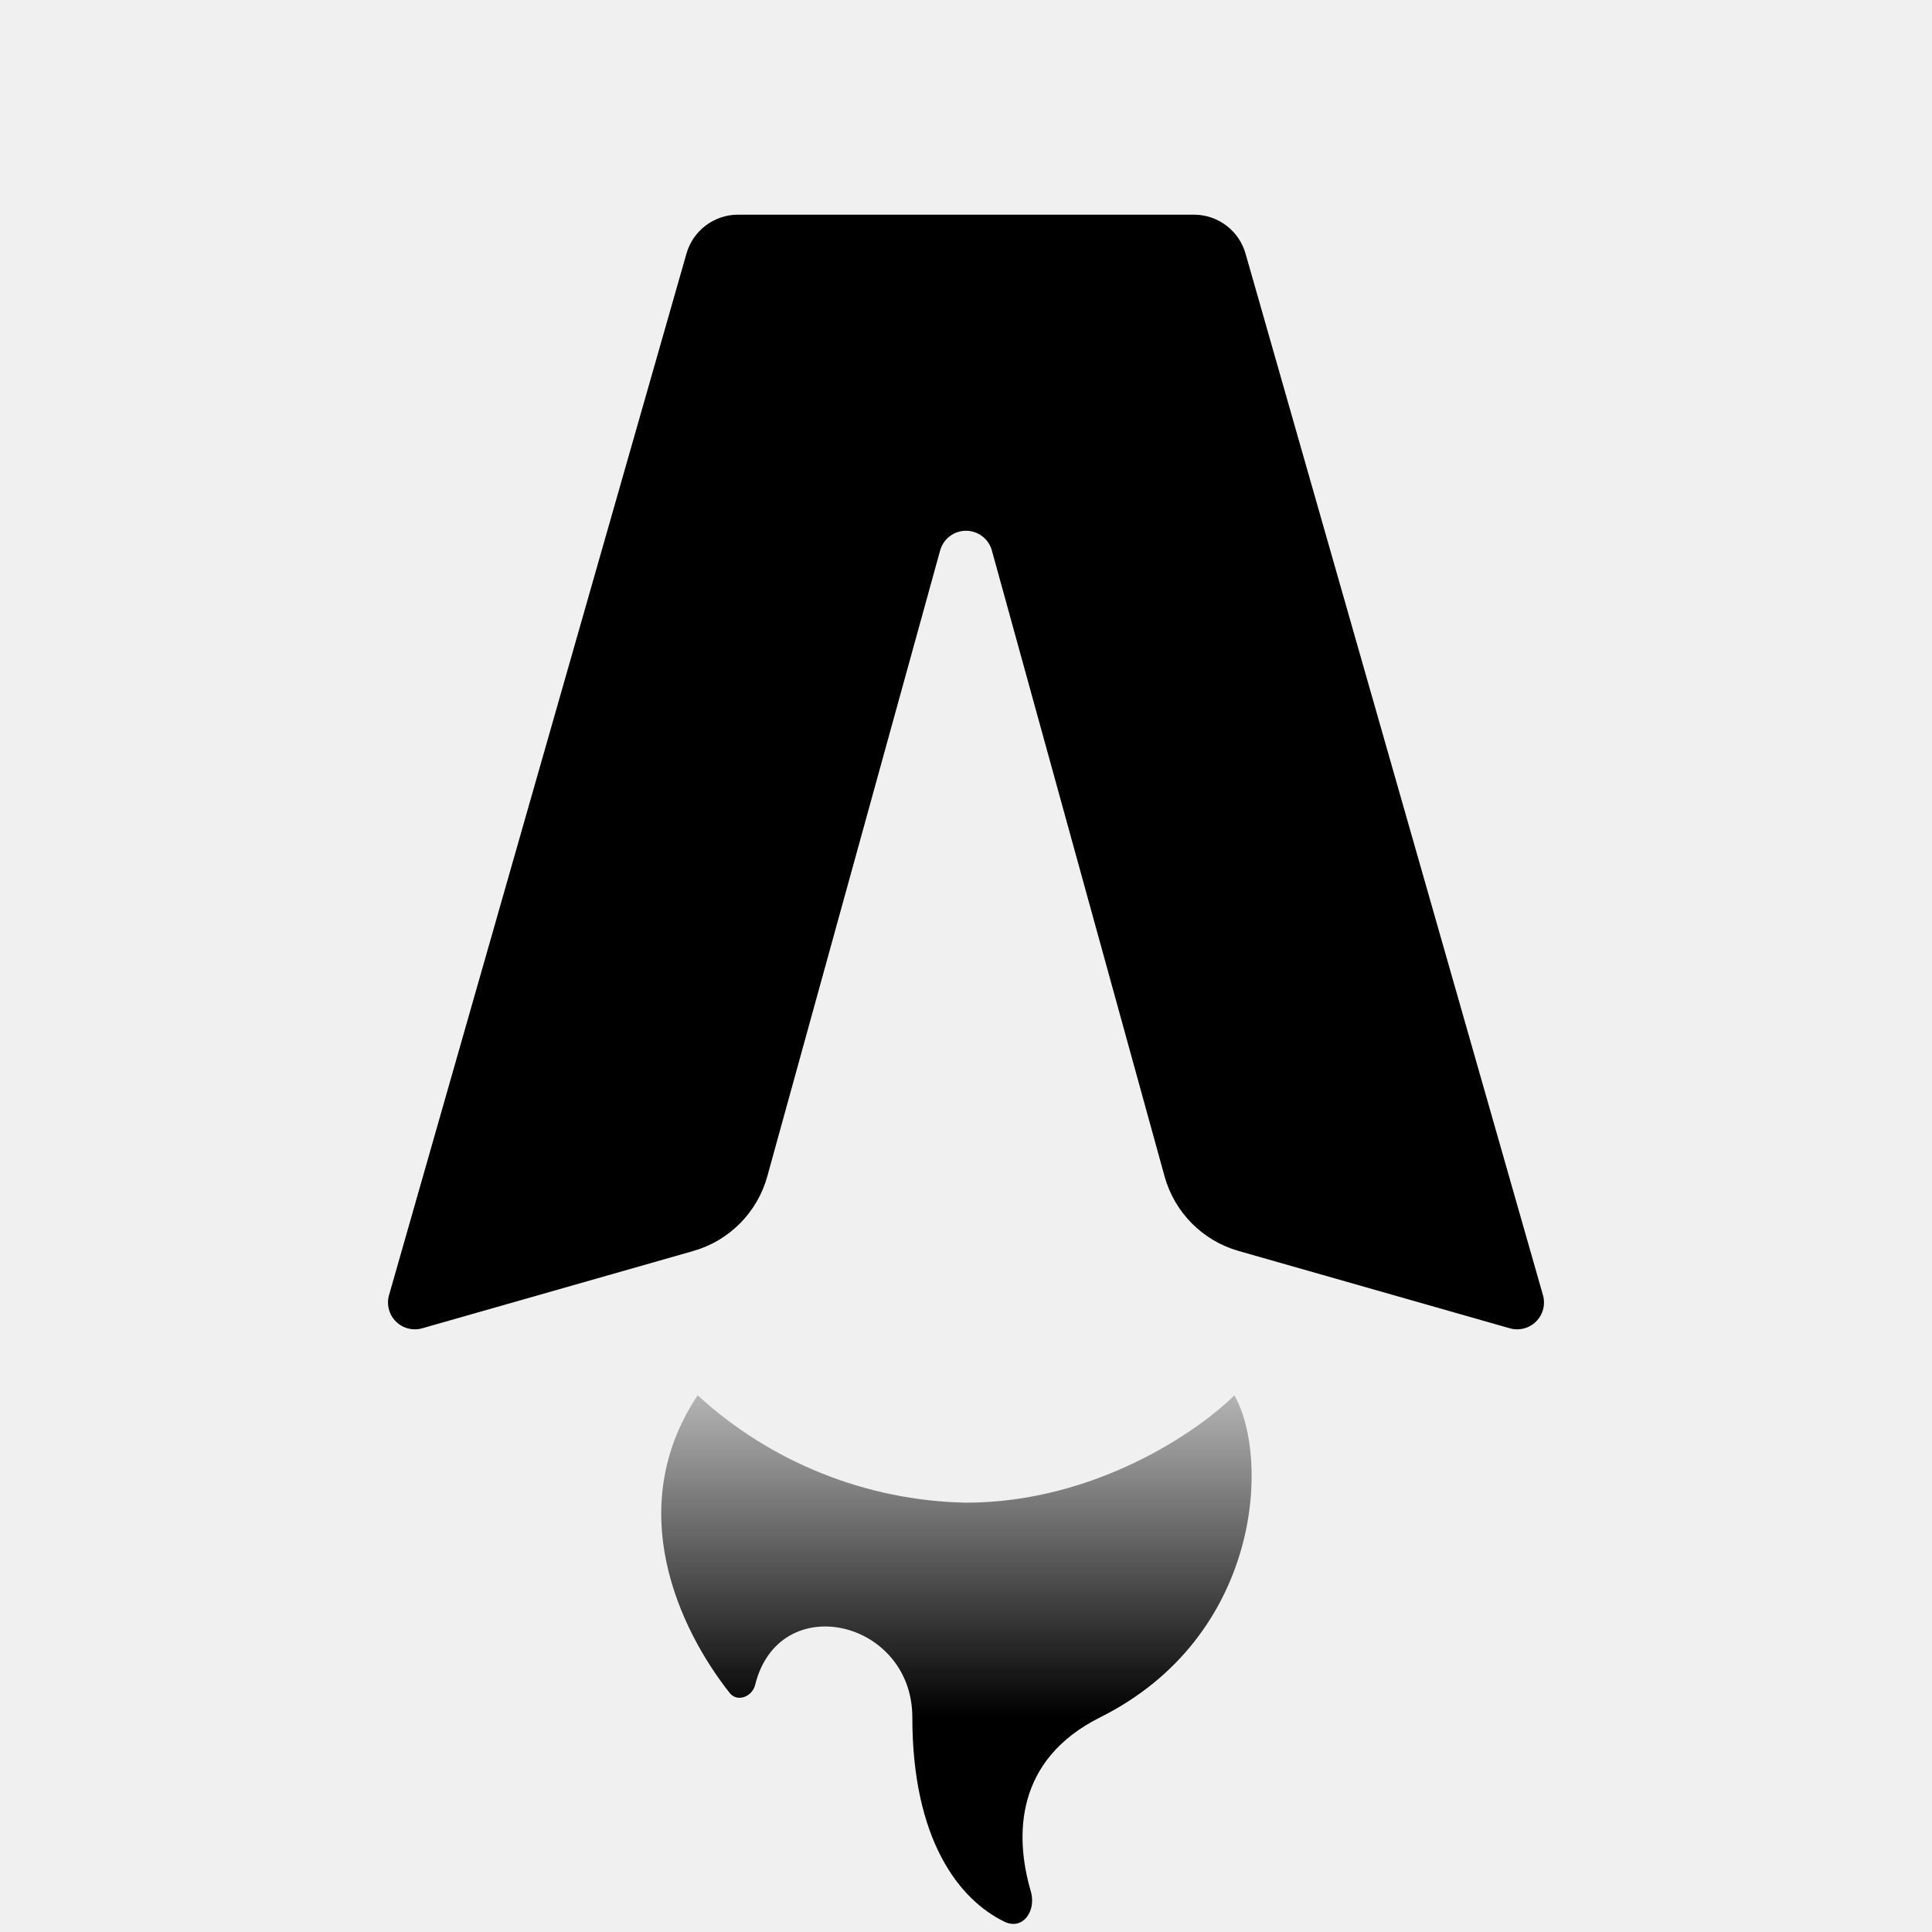
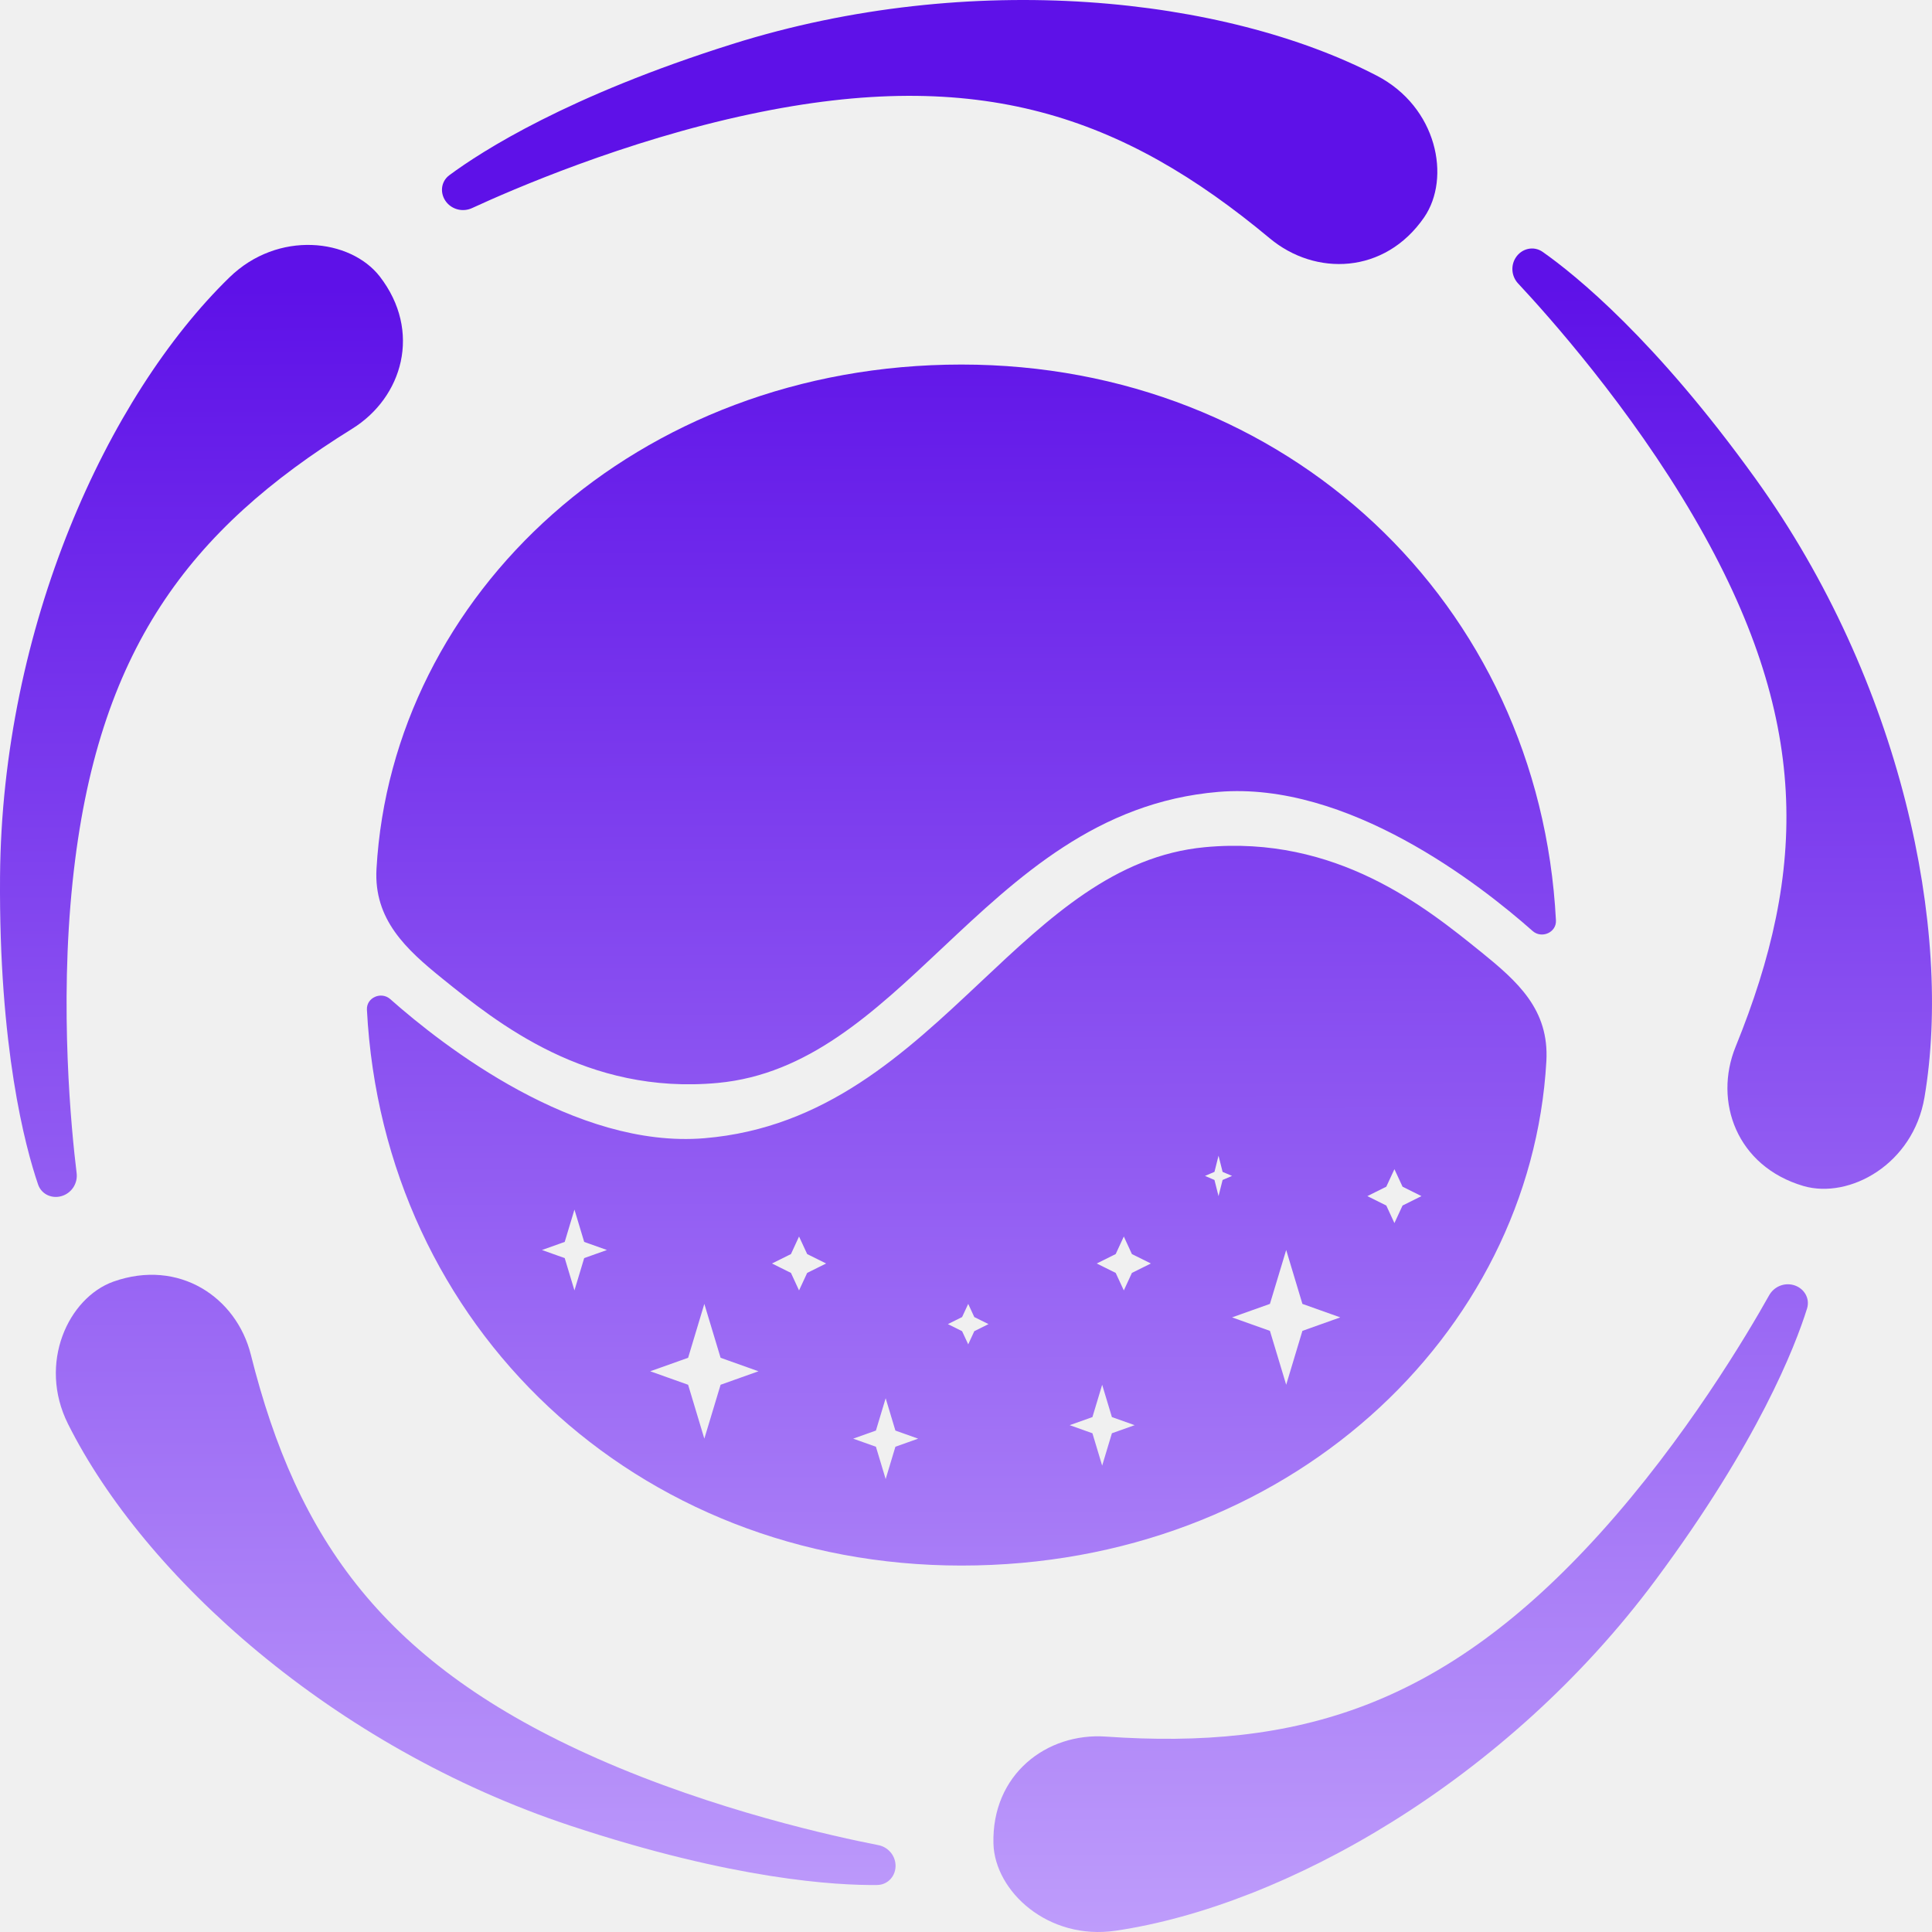
- <svg xmlns="http://www.w3.org/2000/svg" fill="none" viewBox="0 0 36 36">
-   <path fill="#000" d="M22.25 4h-8.5a1 1 0 0 0-.96.73l-5.54 19.4a.5.5 0 0 0 .62.62l5.05-1.44a2 2 0 0 0 1.38-1.4l3.22-11.66a.5.5 0 0 1 .96 0l3.22 11.67a2 2 0 0 0 1.38 1.39l5.05 1.44a.5.5 0 0 0 .62-.62l-5.54-19.4a1 1 0 0 0-.96-.73Z" />
-   <path fill="url(#gradient)" d="M18 28a7.63 7.63 0 0 1-5-2c-1.4 2.1-.35 4.35.6 5.55.14.17.41.07.47-.15.44-1.8 2.93-1.22 2.93.6 0 2.28.87 3.4 1.72 3.81.34.16.59-.2.49-.56-.31-1.05-.29-2.46 1.29-3.25 3-1.5 3.17-4.83 2.5-6-.67.67-2.6 2-5 2Z" />
+ <svg xmlns="http://www.w3.org/2000/svg" width="48" height="48" viewBox="0 0 48 48" fill="none">
+   <g clip-path="url(#clip0_13_960)">
+     <path fill-rule="evenodd" clip-rule="evenodd" d="M38.077 23.13C38.302 23.329 38.672 23.168 38.657 22.868C38.248 14.974 31.963 9.057 23.887 9.057C15.793 9.057 9.739 14.791 9.354 21.586C9.282 22.846 10.092 23.587 10.987 24.31C12.351 25.412 14.574 27.21 17.835 26.905C20.071 26.696 21.698 25.166 23.401 23.563C25.288 21.788 27.268 19.925 30.274 19.674C33.478 19.408 36.759 21.963 38.077 23.13ZM9.696 24.823C9.471 24.624 9.101 24.785 9.116 25.085C9.526 32.979 15.81 38.896 23.887 38.896C31.981 38.896 38.034 33.163 38.419 26.367C38.492 25.077 37.701 24.384 36.787 23.643L36.786 23.643C35.422 22.541 33.199 20.743 29.938 21.048C27.702 21.257 26.075 22.787 24.372 24.39C22.485 26.165 20.505 28.029 17.499 28.279C14.296 28.545 11.014 25.99 9.696 24.823ZM27.141 35.207L27.383 34.404L27.625 35.207L28.19 35.408L27.625 35.609L27.383 36.413L27.141 35.609L26.576 35.408L27.141 35.207ZM22.004 34.739L21.762 35.542L21.197 35.743L21.762 35.944L22.004 36.747L22.246 35.944L22.811 35.743L22.246 35.542L22.004 34.739ZM14.03 30.855L14.272 30.052L14.514 30.855L15.079 31.056L14.514 31.257L14.272 32.06L14.03 31.257L13.465 31.056L14.03 30.855ZM17.499 32.395L17.096 33.734L16.155 34.069L17.096 34.404L17.499 35.743L17.903 34.404L18.844 34.069L17.903 33.734L17.499 32.395ZM31.551 32.395L31.955 31.056L32.358 32.395L33.299 32.73L32.358 33.065L31.955 34.404L31.551 33.065L30.61 32.73L31.551 32.395ZM30.274 28.713L30.173 29.115L29.938 29.215L30.173 29.316L30.274 29.717L30.375 29.316L30.61 29.215L30.375 29.115L30.274 28.713ZM27.719 31.157L27.921 30.721L28.122 31.157L28.593 31.391L28.122 31.625L27.921 32.06L27.719 31.625L27.248 31.391L27.719 31.157ZM34.644 29.048L34.442 29.483L33.972 29.717L34.442 29.951L34.644 30.387L34.846 29.951L35.316 29.717L34.846 29.483L34.644 29.048ZM19.651 31.157L19.852 30.721L20.054 31.157L20.525 31.391L20.054 31.625L19.852 32.06L19.651 31.625L19.18 31.391L19.651 31.157ZM24.055 32.395L23.903 32.722L23.55 32.897L23.903 33.073L24.055 33.4L24.206 33.073L24.559 32.897L24.206 32.722L24.055 32.395Z" fill="url(#paint0_linear_13_960)" />
+     <path d="M35.384 5.398C34.404 6.82 32.679 6.865 31.549 5.923C27.898 2.88 24.328 1.629 18.639 2.836C15.515 3.498 12.711 4.716 11.73 5.169C11.51 5.271 11.25 5.214 11.096 5.029C10.922 4.818 10.945 4.514 11.165 4.352C11.969 3.756 14.114 2.378 18.193 1.095C24.143 -0.776 30.44 -0.074 34.204 1.879C35.708 2.658 36.053 4.42 35.384 5.398Z" fill="url(#paint1_linear_13_960)" />
+     <path d="M44.809 29.467C43.145 28.979 42.568 27.364 43.121 26.005C44.906 21.614 45 17.855 42.087 12.852C40.488 10.105 38.455 7.832 37.718 7.044C37.554 6.869 37.527 6.605 37.657 6.402C37.804 6.172 38.103 6.101 38.327 6.258C39.145 6.833 41.127 8.435 43.615 11.893C47.246 16.937 48.519 23.104 47.813 27.264C47.532 28.926 45.952 29.796 44.809 29.467Z" fill="url(#paint2_linear_13_960)" />
+     <path d="M27.474 43.145C26.002 43.043 24.634 44.087 24.682 45.809C24.719 46.992 26.041 48.215 27.719 47.968C31.919 47.349 37.429 44.24 41.135 39.251C43.676 35.831 44.597 33.464 44.895 32.512C44.977 32.252 44.816 31.993 44.55 31.924C44.316 31.864 44.072 31.971 43.954 32.181C43.428 33.12 41.881 35.743 39.745 38.103C35.856 42.402 32.228 43.475 27.474 43.145Z" fill="url(#paint3_linear_13_960)" />
+     <path d="M2.818 31.841C4.452 31.264 5.875 32.234 6.232 33.656C7.385 38.251 9.533 41.347 14.849 43.694C17.768 44.982 20.758 45.634 21.82 45.841C22.057 45.887 22.234 46.085 22.249 46.325C22.266 46.596 22.067 46.829 21.793 46.832C20.79 46.844 18.239 46.706 14.18 45.362C8.259 43.401 3.581 39.156 1.69 35.378C0.935 33.869 1.698 32.242 2.818 31.841Z" fill="url(#paint4_linear_13_960)" />
+     <path d="M8.75 10.652C10.001 9.876 10.49 8.232 9.433 6.866C8.702 5.931 6.91 5.713 5.699 6.893C2.666 9.847 0.048 15.579 0.001 21.78C-0.031 26.031 0.624 28.484 0.946 29.428C1.034 29.686 1.318 29.802 1.573 29.702C1.798 29.614 1.933 29.385 1.904 29.147C1.773 28.079 1.473 25.053 1.805 21.897C2.408 16.148 4.708 13.162 8.75 10.652Z" fill="url(#paint5_linear_13_960)" />
+   </g>
  <defs>
-     <linearGradient id="gradient" x1="16" x2="16" y1="32" y2="24" gradientUnits="userSpaceOnUse">
-       <stop stop-color="#000" />
-       <stop offset="1" stop-color="#000" stop-opacity="0" />
+     <linearGradient id="paint0_linear_13_960" x1="23.887" y1="7.095" x2="23.998" y2="48" gradientUnits="userSpaceOnUse">
+       <stop stop-color="#5E11E8" />
+       <stop offset="1" stop-color="#BE9CFB" />
    </linearGradient>
+     <linearGradient id="paint1_linear_13_960" x1="23.887" y1="7.095" x2="23.998" y2="48" gradientUnits="userSpaceOnUse">
+       <stop stop-color="#5E11E8" />
+       <stop offset="1" stop-color="#BE9CFB" />
+     </linearGradient>
+     <linearGradient id="paint2_linear_13_960" x1="23.887" y1="7.095" x2="23.998" y2="48" gradientUnits="userSpaceOnUse">
+       <stop stop-color="#5E11E8" />
+       <stop offset="1" stop-color="#BE9CFB" />
+     </linearGradient>
+     <linearGradient id="paint3_linear_13_960" x1="23.887" y1="7.095" x2="23.998" y2="48" gradientUnits="userSpaceOnUse">
+       <stop stop-color="#5E11E8" />
+       <stop offset="1" stop-color="#BE9CFB" />
+     </linearGradient>
+     <linearGradient id="paint4_linear_13_960" x1="23.887" y1="7.095" x2="23.998" y2="48" gradientUnits="userSpaceOnUse">
+       <stop stop-color="#5E11E8" />
+       <stop offset="1" stop-color="#BE9CFB" />
+     </linearGradient>
+     <linearGradient id="paint5_linear_13_960" x1="23.887" y1="7.095" x2="23.998" y2="48" gradientUnits="userSpaceOnUse">
+       <stop stop-color="#5E11E8" />
+       <stop offset="1" stop-color="#BE9CFB" />
+     </linearGradient>
+     <clipPath id="clip0_13_960">
+       <rect width="48" height="48" fill="white" />
+     </clipPath>
  </defs>
-   <style>
-     @media (prefers-color-scheme:dark){:root{filter:invert(100%)}}
-   </style>
</svg>
